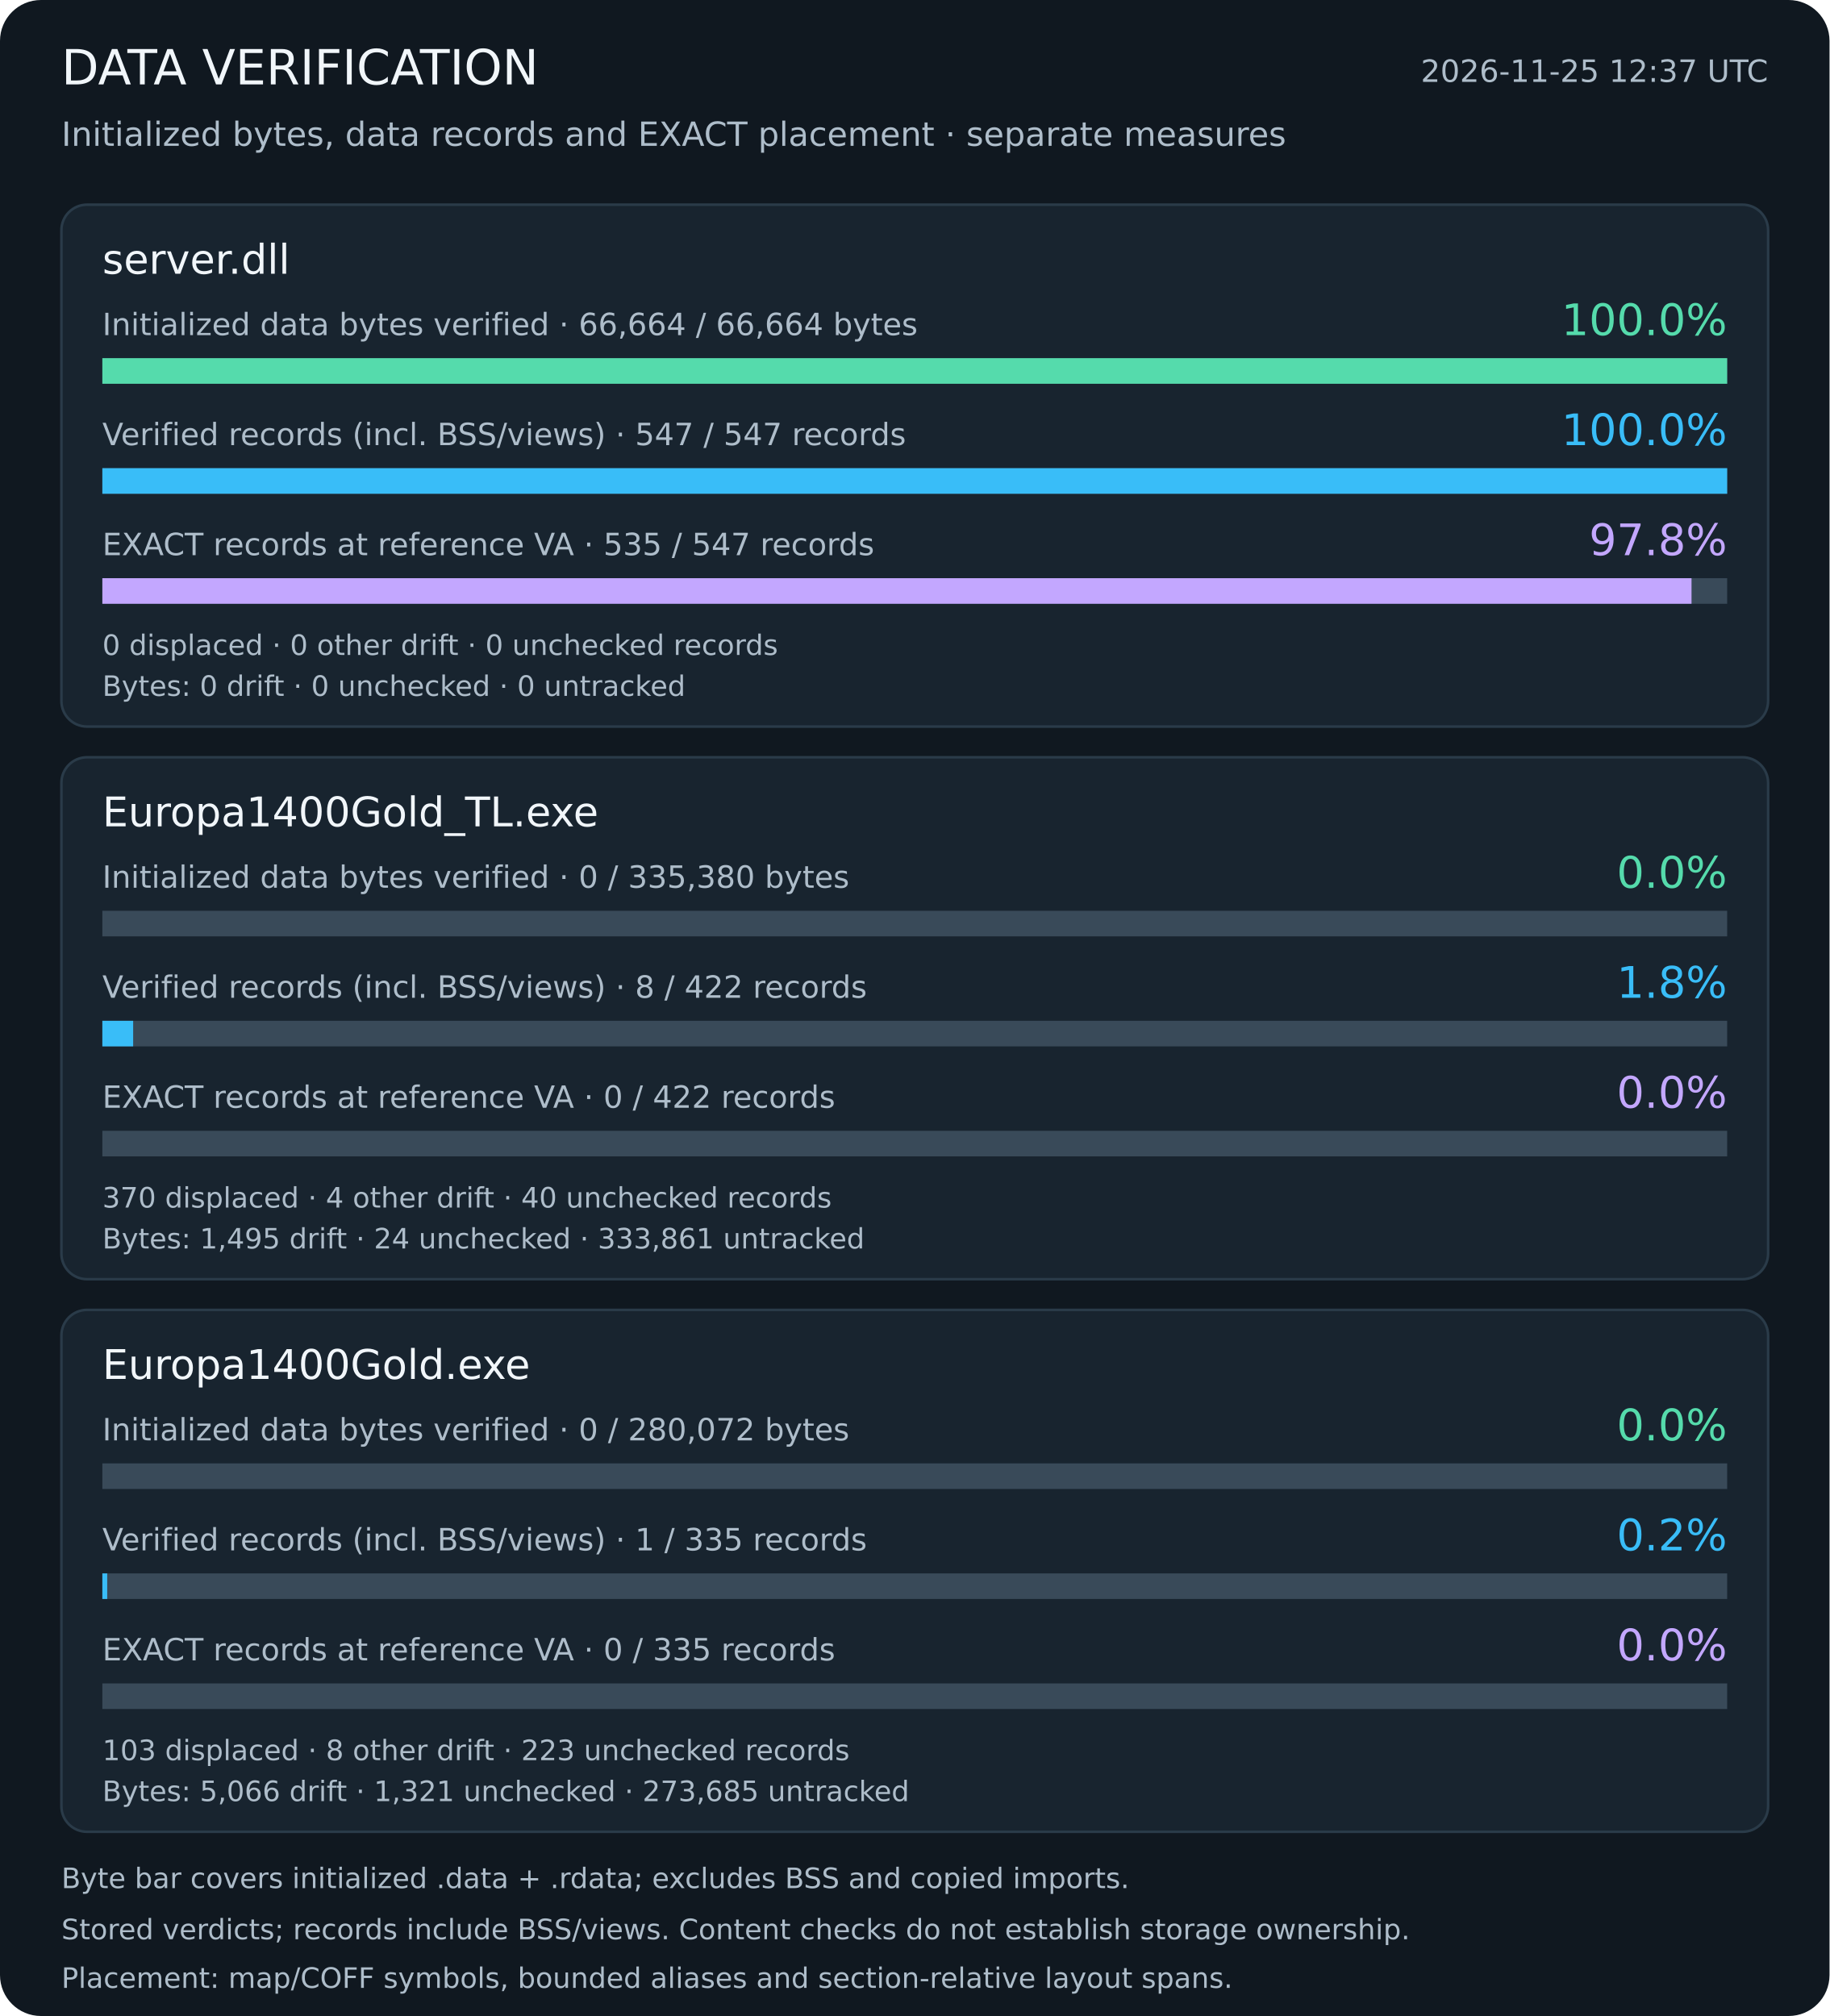
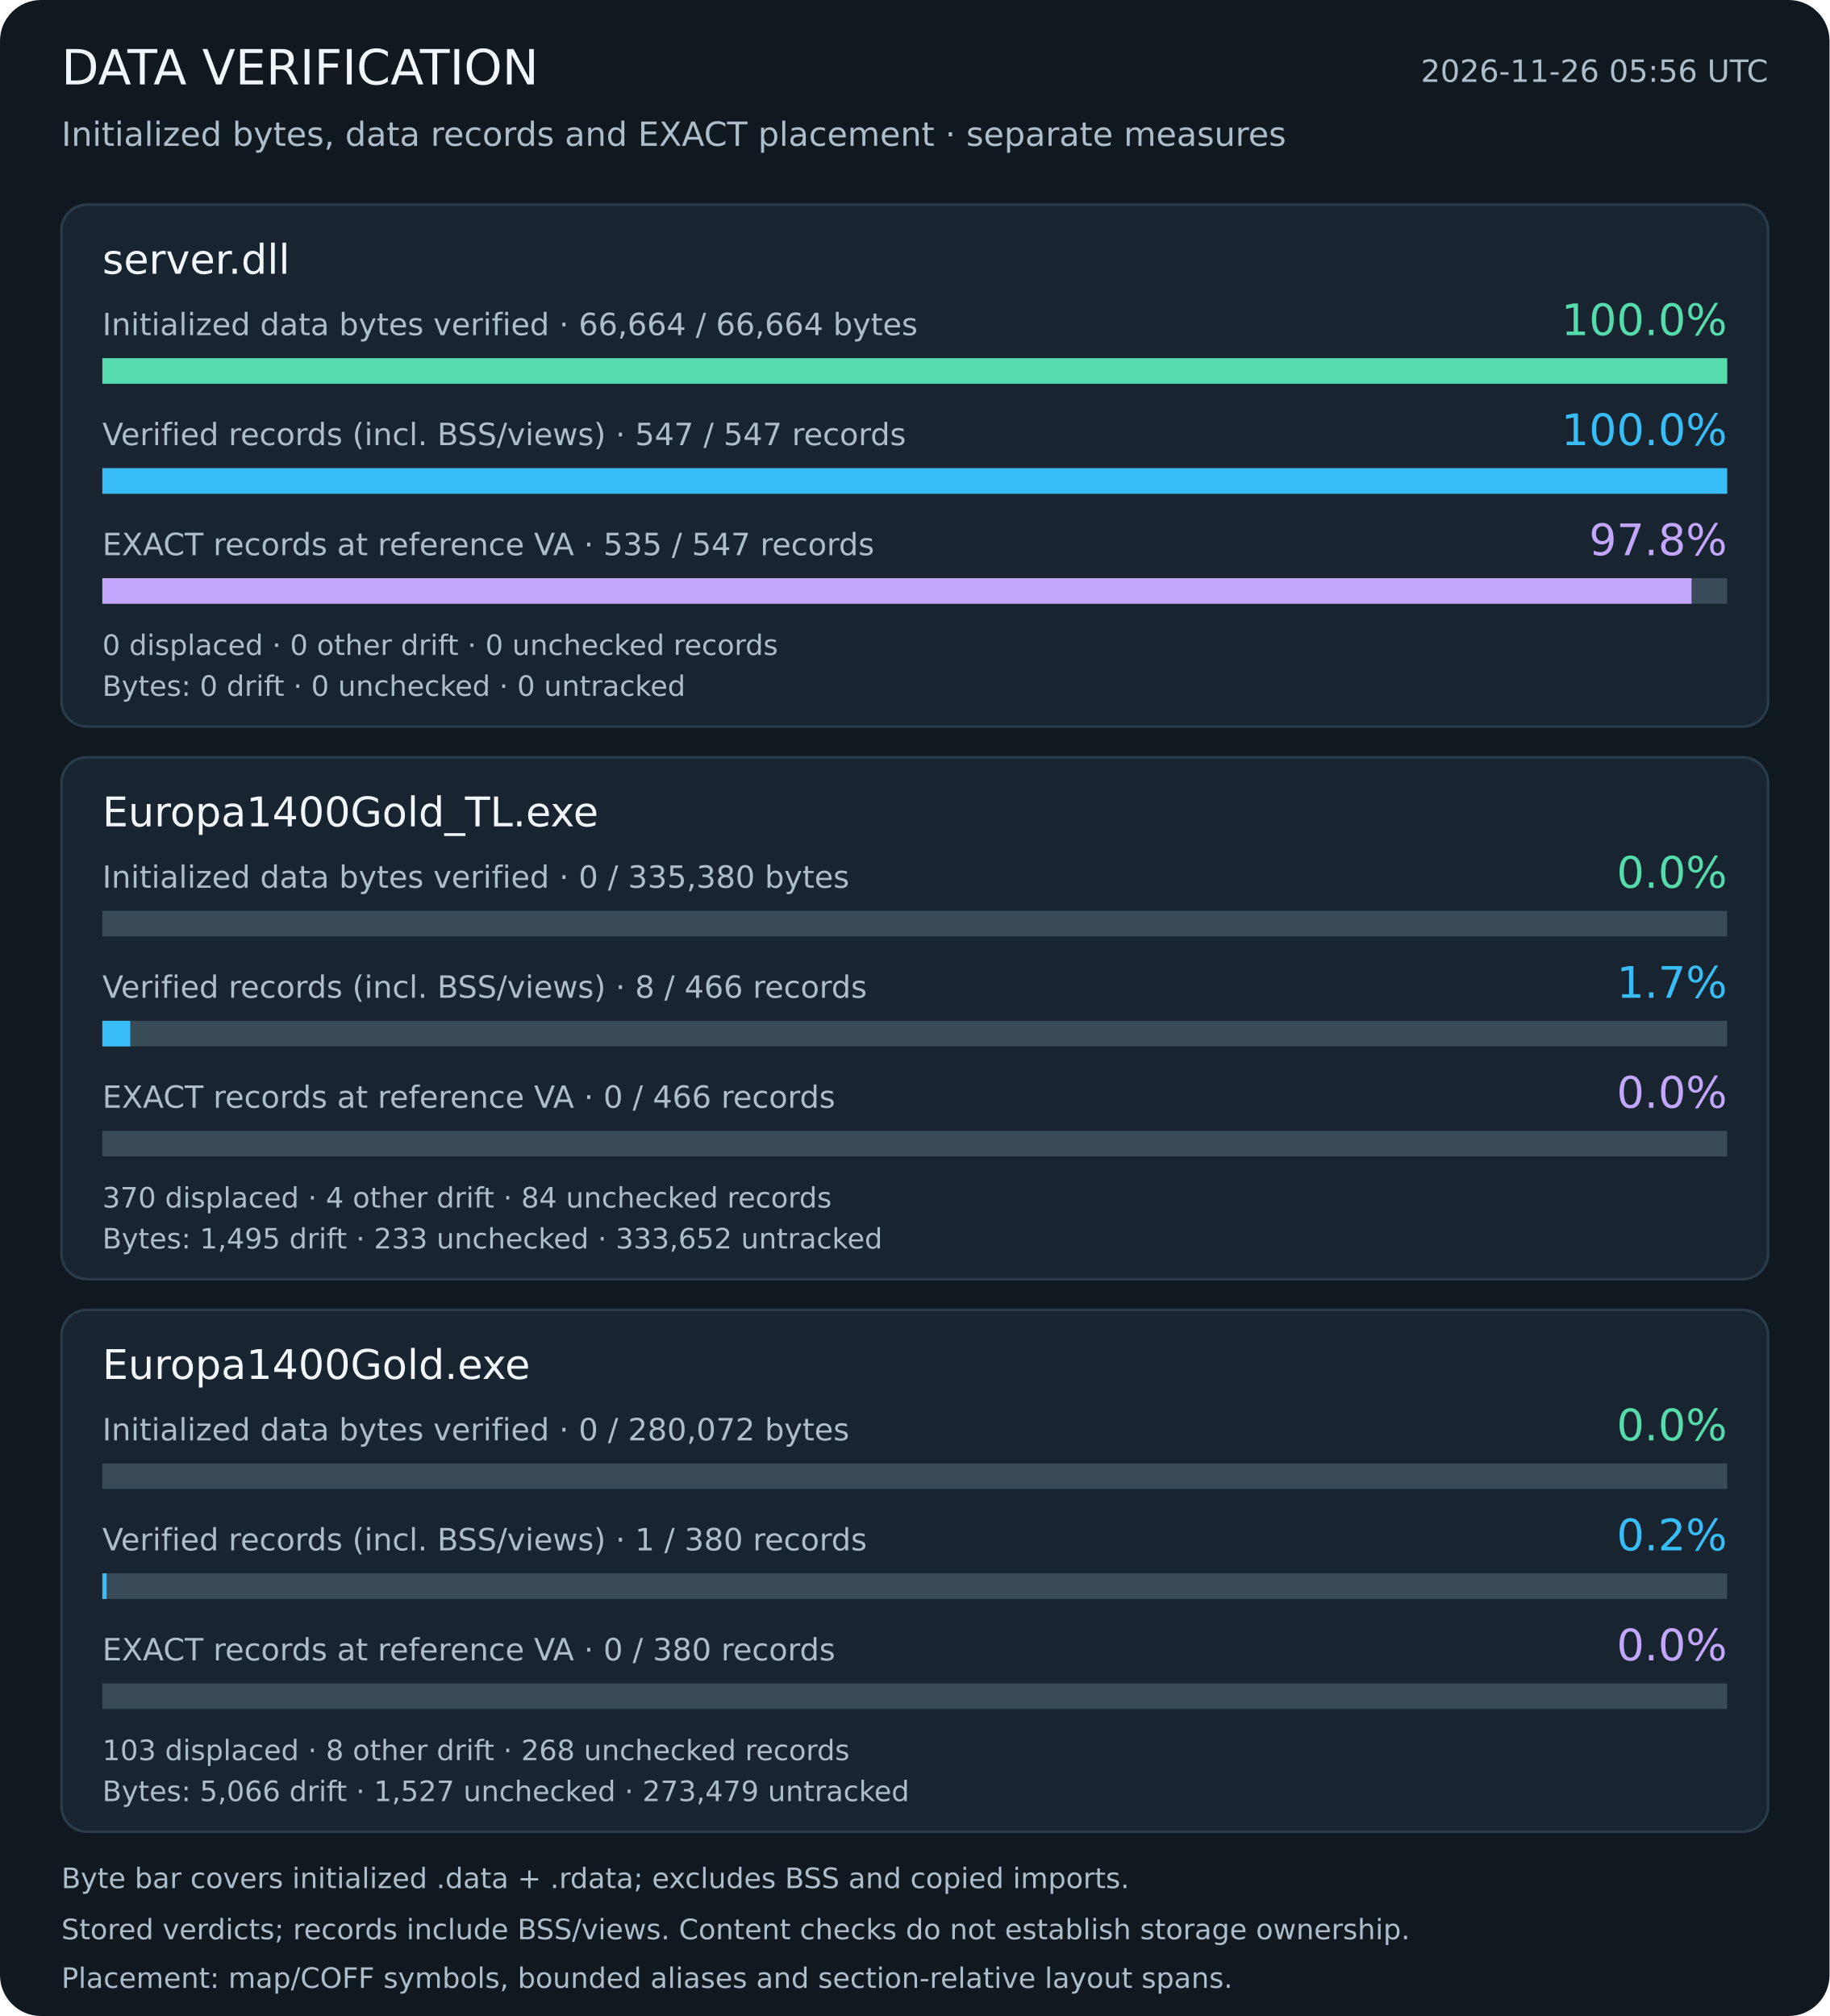
<svg xmlns="http://www.w3.org/2000/svg" width="715" height="788" viewBox="0 0 715 788" role="img" aria-labelledby="title description">
  <rect width="715" height="788" rx="16" fill="#101820" />
  <g font-family="DejaVu Sans, sans-serif">
    <text x="24" y="33" font-size="19" fill="#f1f6fa" text-anchor="start">DATA VERIFICATION</text>
-     <text x="691" y="32" font-size="12" fill="#aebdca" text-anchor="end">2026-11-25 12:37 UTC</text>
+     <text x="691" y="32" font-size="12" fill="#aebdca" text-anchor="end">2026-11-26 05:56 UTC</text>
    <text x="24" y="57" font-size="13" fill="#aebdca" text-anchor="start">Initialized bytes, data records and EXACT placement · separate measures</text>
    <rect x="24" y="80" width="667" height="204" rx="10" fill="#18242f" stroke="#2a3b49" />
    <text x="40" y="107" font-size="16" fill="#f1f6fa" text-anchor="start">server.dll</text>
    <text x="40" y="131" font-size="12" fill="#aebdca" text-anchor="start">Initialized data bytes verified · 66,664 / 66,664 bytes</text>
    <text x="675" y="131" font-size="17" fill="#55dbac" text-anchor="end">100.0%</text>
    <rect x="40" y="140" width="635" height="10" fill="#394a59" />
    <rect x="40" y="140" width="635.00" height="10" fill="#55dbac" />
    <text x="40" y="174" font-size="12" fill="#aebdca" text-anchor="start">Verified records (incl. BSS/views) · 547 / 547 records</text>
    <text x="675" y="174" font-size="17" fill="#39bdf8" text-anchor="end">100.0%</text>
    <rect x="40" y="183" width="635" height="10" fill="#394a59" />
    <rect x="40" y="183" width="635.00" height="10" fill="#39bdf8" />
    <text x="40" y="217" font-size="12" fill="#aebdca" text-anchor="start">EXACT records at reference VA · 535 / 547 records</text>
    <text x="675" y="217" font-size="17" fill="#c3a7ff" text-anchor="end">97.8%</text>
    <rect x="40" y="226" width="635" height="10" fill="#394a59" />
    <rect x="40" y="226" width="621.07" height="10" fill="#c3a7ff" />
    <text x="40" y="256" font-size="11" fill="#aebdca" text-anchor="start">0 displaced · 0 other drift · 0 unchecked records</text>
    <text x="40" y="272" font-size="11" fill="#aebdca" text-anchor="start">Bytes: 0 drift · 0 unchecked · 0 untracked</text>
    <rect x="24" y="296" width="667" height="204" rx="10" fill="#18242f" stroke="#2a3b49" />
    <text x="40" y="323" font-size="16" fill="#f1f6fa" text-anchor="start">Europa1400Gold_TL.exe</text>
    <text x="40" y="347" font-size="12" fill="#aebdca" text-anchor="start">Initialized data bytes verified · 0 / 335,380 bytes</text>
    <text x="675" y="347" font-size="17" fill="#55dbac" text-anchor="end">0.0%</text>
    <rect x="40" y="356" width="635" height="10" fill="#394a59" />
-     <text x="40" y="390" font-size="12" fill="#aebdca" text-anchor="start">Verified records (incl. BSS/views) · 8 / 422 records</text>
-     <text x="675" y="390" font-size="17" fill="#39bdf8" text-anchor="end">1.8%</text>
+     <text x="40" y="390" font-size="12" fill="#aebdca" text-anchor="start">Verified records (incl. BSS/views) · 8 / 466 records</text>
+     <text x="675" y="390" font-size="17" fill="#39bdf8" text-anchor="end">1.7%</text>
    <rect x="40" y="399" width="635" height="10" fill="#394a59" />
-     <rect x="40" y="399" width="12.04" height="10" fill="#39bdf8" />
-     <text x="40" y="433" font-size="12" fill="#aebdca" text-anchor="start">EXACT records at reference VA · 0 / 422 records</text>
+     <rect x="40" y="399" width="10.90" height="10" fill="#39bdf8" />
+     <text x="40" y="433" font-size="12" fill="#aebdca" text-anchor="start">EXACT records at reference VA · 0 / 466 records</text>
    <text x="675" y="433" font-size="17" fill="#c3a7ff" text-anchor="end">0.0%</text>
    <rect x="40" y="442" width="635" height="10" fill="#394a59" />
-     <text x="40" y="472" font-size="11" fill="#aebdca" text-anchor="start">370 displaced · 4 other drift · 40 unchecked records</text>
-     <text x="40" y="488" font-size="11" fill="#aebdca" text-anchor="start">Bytes: 1,495 drift · 24 unchecked · 333,861 untracked</text>
+     <text x="40" y="472" font-size="11" fill="#aebdca" text-anchor="start">370 displaced · 4 other drift · 84 unchecked records</text>
+     <text x="40" y="488" font-size="11" fill="#aebdca" text-anchor="start">Bytes: 1,495 drift · 233 unchecked · 333,652 untracked</text>
    <rect x="24" y="512" width="667" height="204" rx="10" fill="#18242f" stroke="#2a3b49" />
    <text x="40" y="539" font-size="16" fill="#f1f6fa" text-anchor="start">Europa1400Gold.exe</text>
    <text x="40" y="563" font-size="12" fill="#aebdca" text-anchor="start">Initialized data bytes verified · 0 / 280,072 bytes</text>
    <text x="675" y="563" font-size="17" fill="#55dbac" text-anchor="end">0.0%</text>
    <rect x="40" y="572" width="635" height="10" fill="#394a59" />
-     <text x="40" y="606" font-size="12" fill="#aebdca" text-anchor="start">Verified records (incl. BSS/views) · 1 / 335 records</text>
+     <text x="40" y="606" font-size="12" fill="#aebdca" text-anchor="start">Verified records (incl. BSS/views) · 1 / 380 records</text>
    <text x="675" y="606" font-size="17" fill="#39bdf8" text-anchor="end">0.2%</text>
    <rect x="40" y="615" width="635" height="10" fill="#394a59" />
-     <rect x="40" y="615" width="1.90" height="10" fill="#39bdf8" />
-     <text x="40" y="649" font-size="12" fill="#aebdca" text-anchor="start">EXACT records at reference VA · 0 / 335 records</text>
+     <rect x="40" y="615" width="1.67" height="10" fill="#39bdf8" />
+     <text x="40" y="649" font-size="12" fill="#aebdca" text-anchor="start">EXACT records at reference VA · 0 / 380 records</text>
    <text x="675" y="649" font-size="17" fill="#c3a7ff" text-anchor="end">0.0%</text>
    <rect x="40" y="658" width="635" height="10" fill="#394a59" />
-     <text x="40" y="688" font-size="11" fill="#aebdca" text-anchor="start">103 displaced · 8 other drift · 223 unchecked records</text>
-     <text x="40" y="704" font-size="11" fill="#aebdca" text-anchor="start">Bytes: 5,066 drift · 1,321 unchecked · 273,685 untracked</text>
+     <text x="40" y="688" font-size="11" fill="#aebdca" text-anchor="start">103 displaced · 8 other drift · 268 unchecked records</text>
+     <text x="40" y="704" font-size="11" fill="#aebdca" text-anchor="start">Bytes: 5,066 drift · 1,527 unchecked · 273,479 untracked</text>
    <text x="24" y="738" font-size="11" fill="#aebdca" text-anchor="start">Byte bar covers initialized .data + .rdata; excludes BSS and copied imports.</text>
    <text x="24" y="758" font-size="11" fill="#aebdca" text-anchor="start">Stored verdicts; records include BSS/views. Content checks do not establish storage ownership.</text>
    <text x="24" y="777" font-size="11" fill="#aebdca" text-anchor="start">Placement: map/COFF symbols, bounded aliases and section-relative layout spans.</text>
  </g>
</svg>
